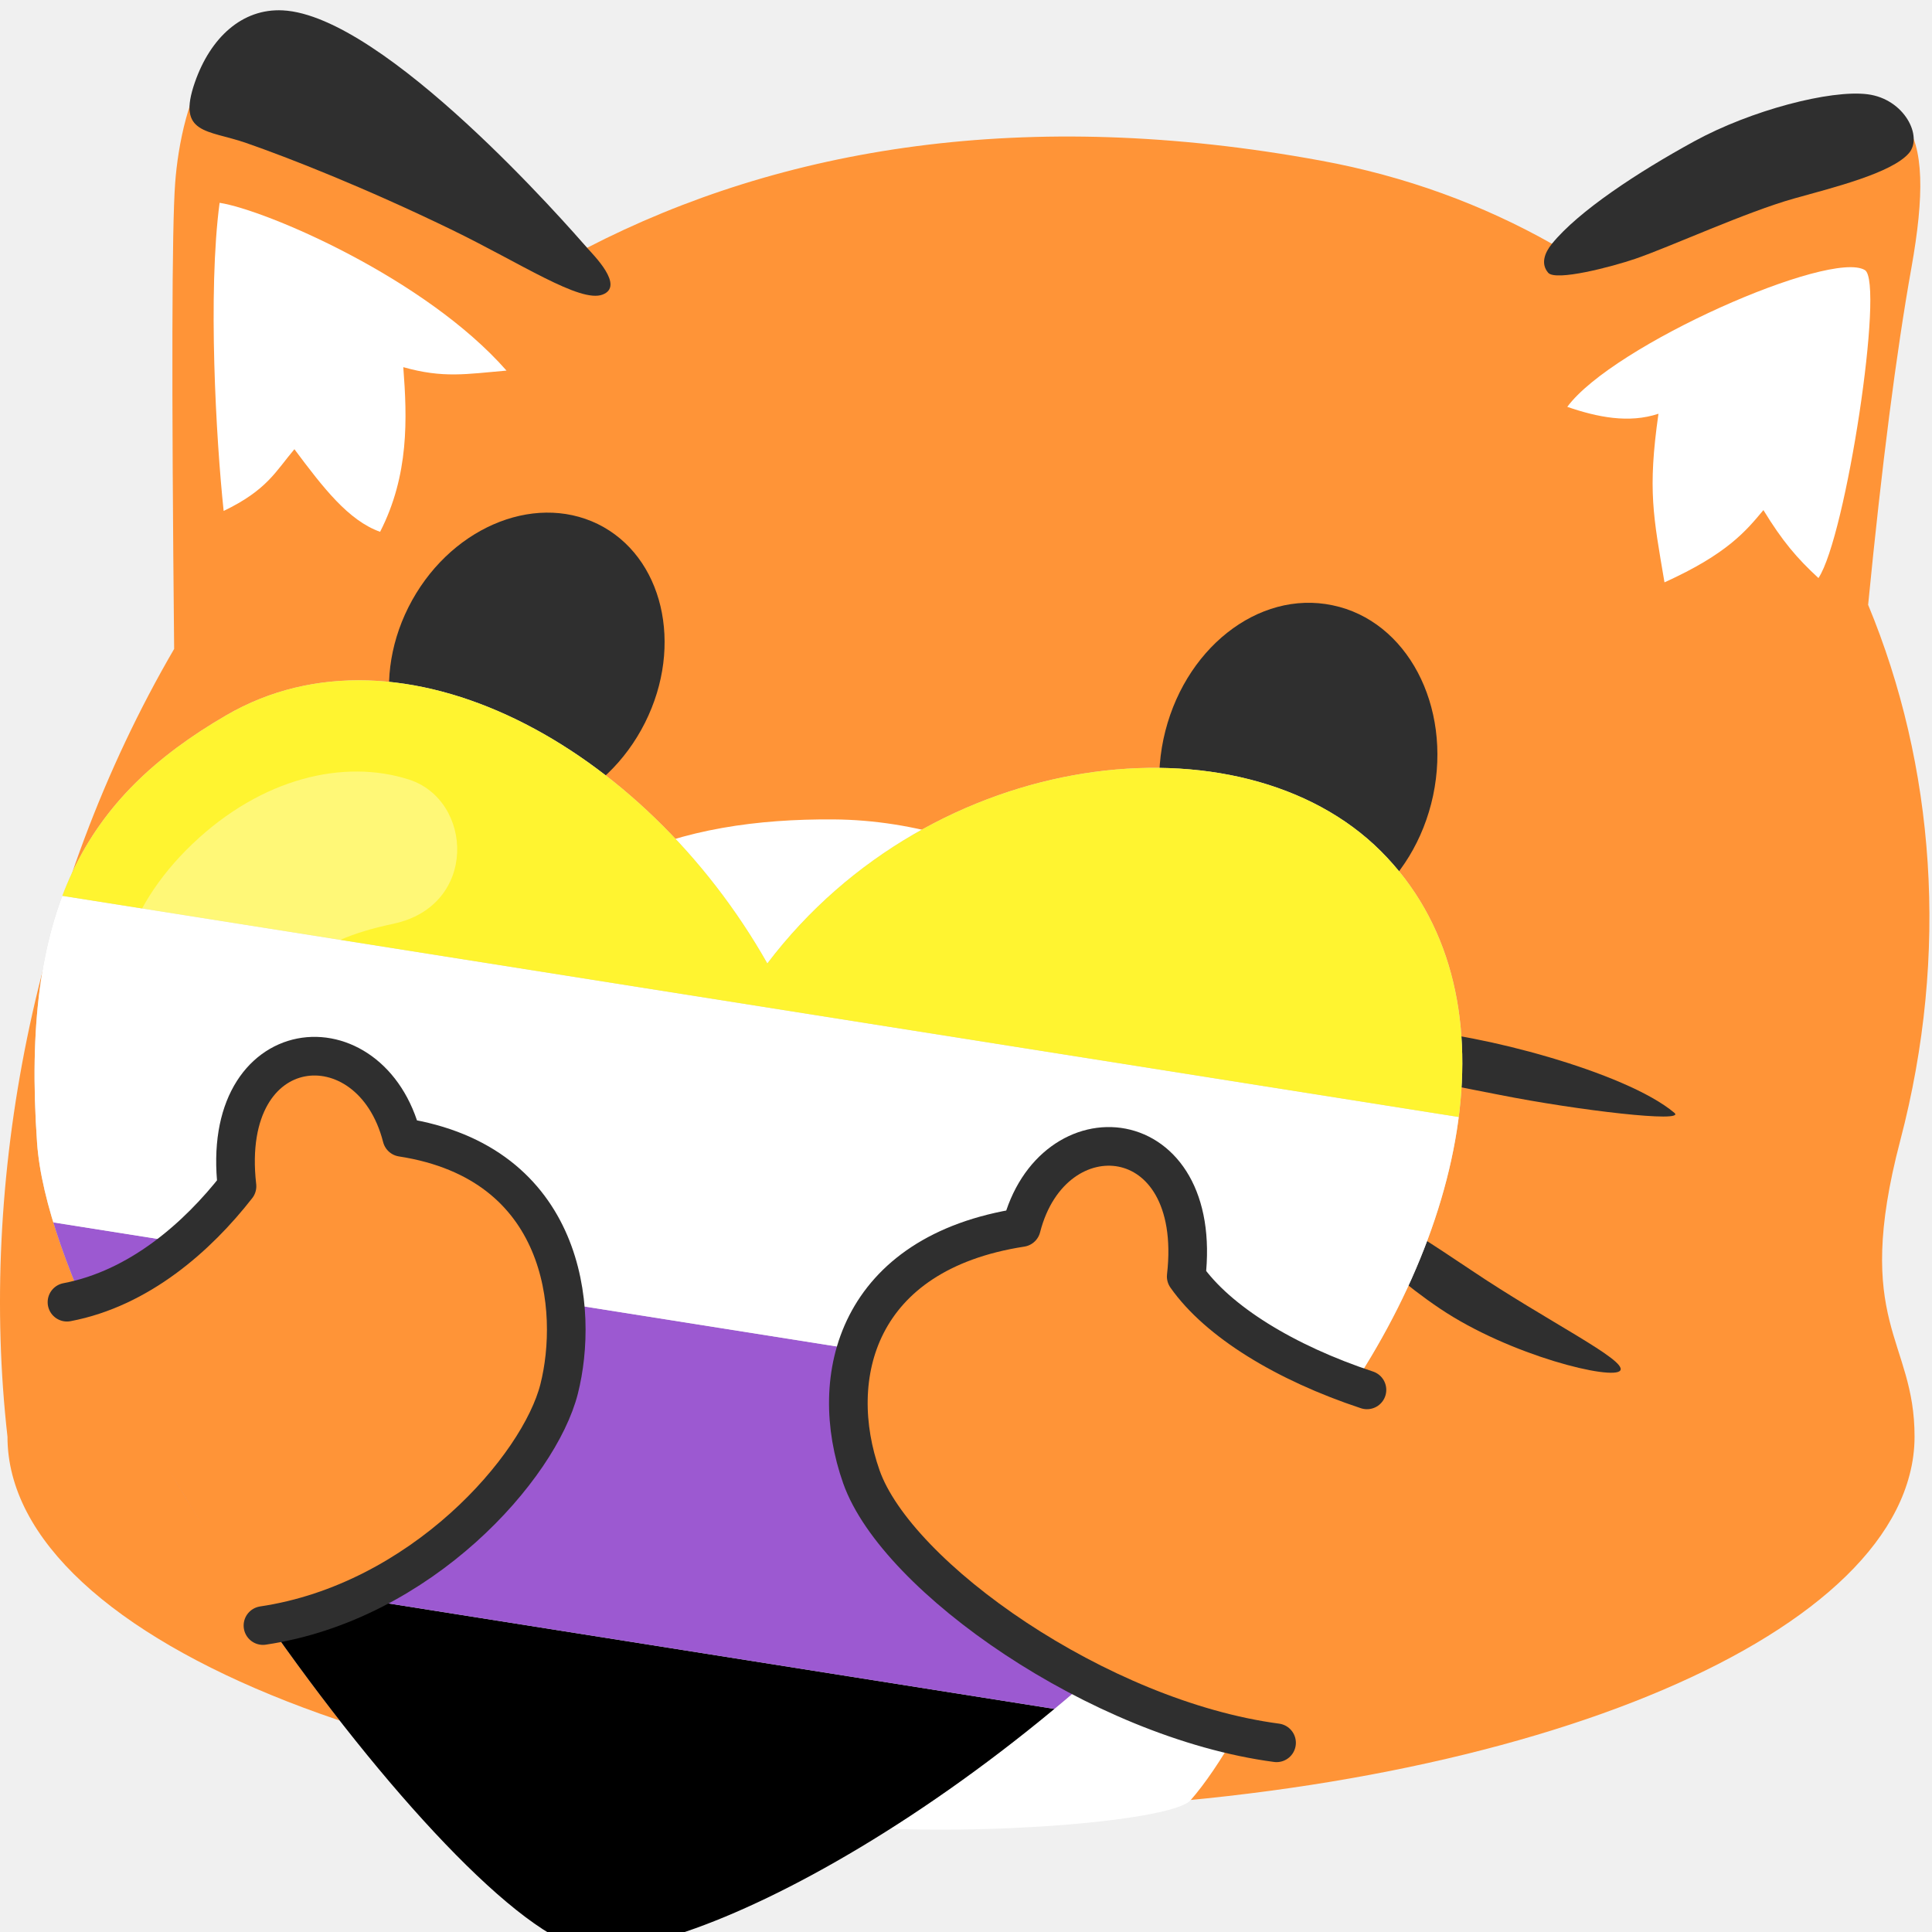
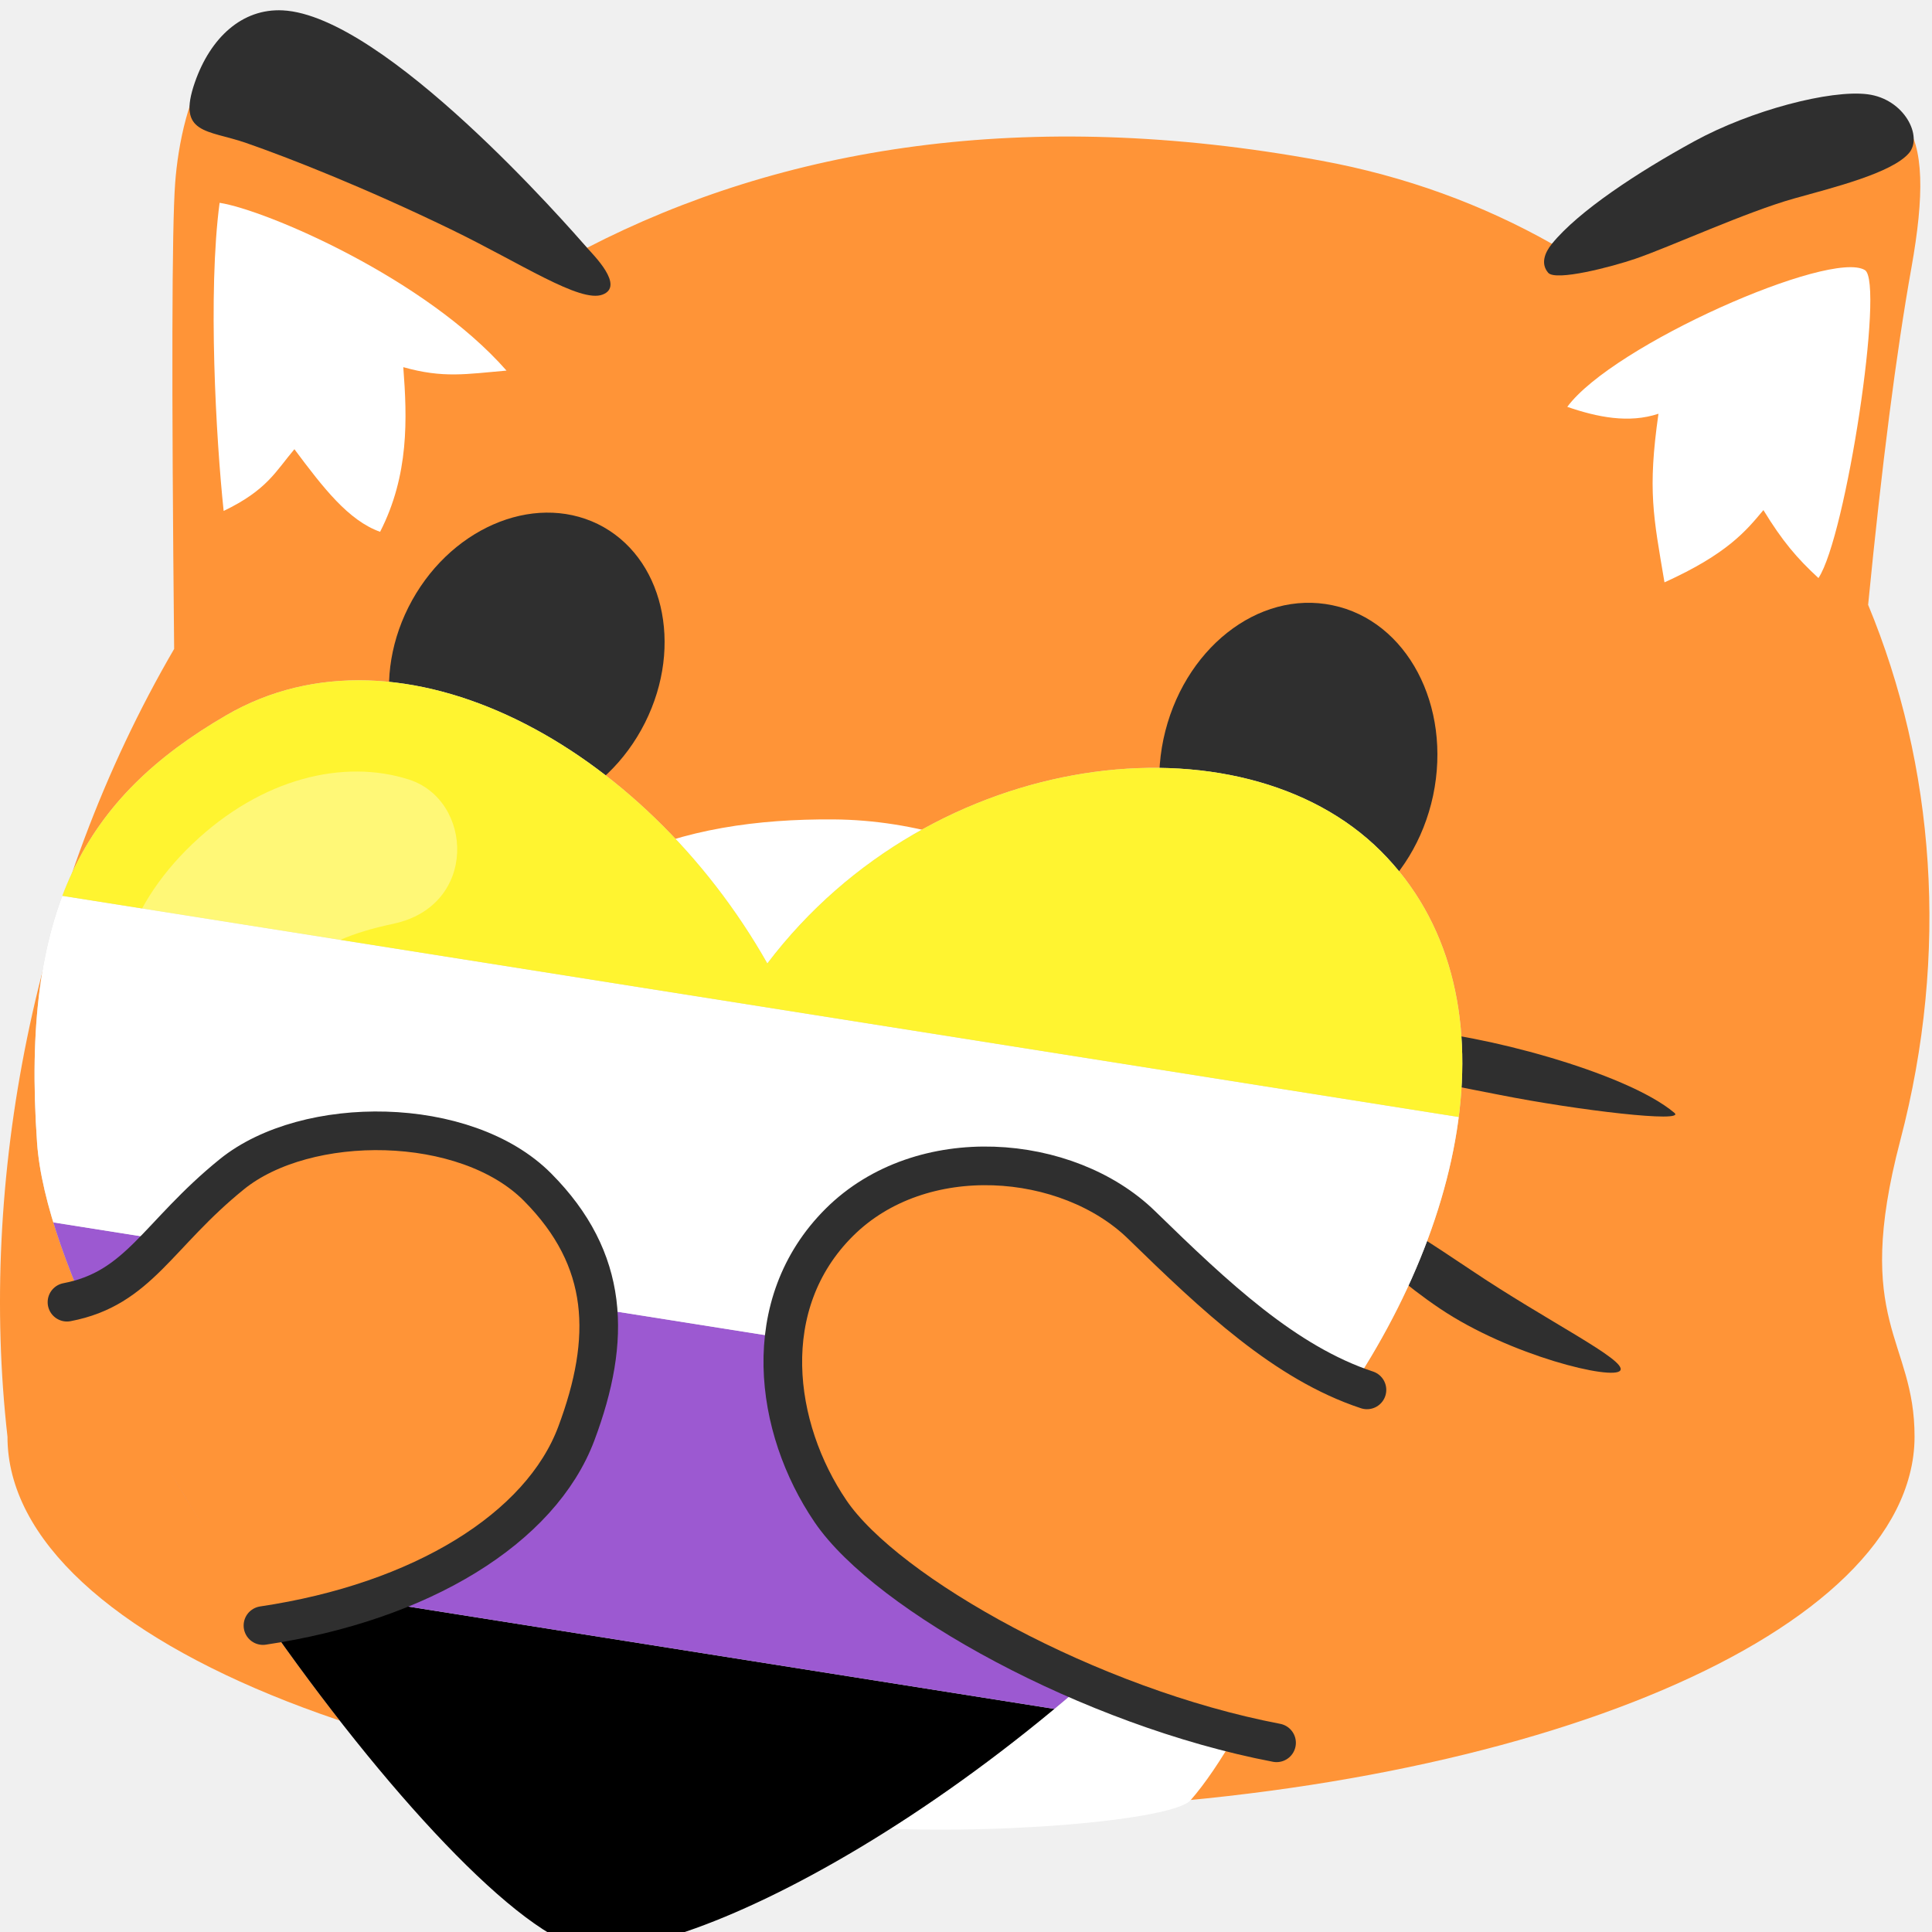
<svg xmlns="http://www.w3.org/2000/svg" width="128px" height="128px" viewBox="0 0 750 750" style="shape-rendering: geometricPrecision">
  <g id="foxcat-nonbinary-heart">
    <g id="foxcatblob" transform="translate(0,8.508816)" fill="none">
      <g id="Body">
        <path id="body" fill="#ff9437" d="M227.907,87.691 C303.535,48.64 398.331,32.785 512.805,53.856 C545.561,59.865 575.596,70.937 602.463,86.121 C630.355,64.247 659.534,48.037 690,37.491 C742,19.491 752,39.491 742,95.491 C736.144,128.284 730.546,171.877 725.204,226.273 C751.04,288.613 756.818,361.338 737.696,434.165 C718.989,505.308 743.284,511.074 743.226,549.205 C743.226,554.207 742.578,559.15 741.284,564.034 C722.342,637.236 564.748,694.491 373.093,694.491 C168.614,694.491 2.902,629.41 2.902,549.205 C-8.3,450.296 12.857,337.343 67.602,243.405 C66.574,140.127 66.707,79.822 68,62.491 C70.162,33.524 84,-23.509 137,10.491 C169.904,31.599 200.206,57.333 227.907,87.691 Z" />
        <path id="stomach-floof" fill="white" d="m 130.764,508.453 c 14.299,6.367 21.31,11.98 32.57,26.136 -13.297,-33.305 -14.393,-89.969 13.681,-144.854 32.913,-64.345 87.574,-80.551 146.506,-80.15 62.914,0.428 128.613,39.441 152.426,104.493 24.409,66.679 20.551,124.35 -0.489,142.28 21.226,-5.446 25.183,-7.569 38.938,-8.014 2.894,46.543 -29.825,116.329 -52.21,141.991 -6.785,7.779 -78.321,14.257 -134.308,10.153 -55.987,-4.103 -156.123,-20.307 -161.521,-30.73 -27.187,-52.497 -31.142,-104.123 -35.594,-161.305 z" />
        <path id="ear-floof-right" fill="white" d="m 86.821,189.842 c -2.952,-27.83 -6.196,-84.866 -1.572,-119.62 17.738,2.73 79.763,29.115 111.38,65.136 -15.75,1.353 -24.507,3.039 -40.071,-1.336 1.527,19.895 2.275,41.883 -9.003,63.919 -12.299,-4.394 -22.025,-17.019 -33.268,-32.068 -7.346,8.682 -10.584,15.833 -27.467,23.969 z" />
        <path id="ear-floof-left" fill="white" d="m 608.417,149.437 c 17.698,-24.043 102.243,-61.188 115.539,-53.095 7.68,4.675 -7.346,103.518 -18.032,119.546 -8.348,-7.68 -14.025,-14.359 -21.371,-26.38 -6.679,8.014 -14.025,17.03 -38.402,28.05 -4.341,-25.712 -6.578,-35.686 -2.337,-65.45 -11.539,3.824 -23.709,1.336 -35.396,-2.671 z" />
        <path id="ear-contour-right" fill="#2f2f2f" d="m 75.639,23.485 c -7.058,20.313 4.963,18.308 19.906,23.5 16.509,5.736 45.949,17.284 79.498,33.544 27.215,13.19 50.146,28.648 58.873,25.324 8.727,-3.324 -3.66,-15.471 -6.01,-18.162 C 220.881,79.646 149.297,-2.467 109.773,-4.484 94.005,-5.288 81.681,6.097 75.639,23.485 Z" />
        <path id="ear-contour-left" fill="#2f2f2f" d="m 600.991,97.362 c 2.929,3.431 24.868,-2.333 33.884,-5.427 13.65,-4.683 43.157,-18.233 61.621,-23.394 15.205,-4.25 37.864,-9.849 44.556,-17.605 5.516,-6.394 -1.717,-21.053 -16.119,-22.859 -14.402,-1.805 -45.166,6.196 -67.21,18.255 -22.043,12.059 -44.972,27.148 -55.26,39.789 -2.905,3.569 -4.401,7.81 -1.472,11.241 z" />
      </g>
      <g id="eyes" transform="translate(33,190.4912)">
        <path id="left-eye" d="m 523.331,109.834 c -7.4,34.708 -36.728,57.983 -65.513,51.959 -28.989,-6.093 -46.436,-39.157 -39.172,-73.865 7.4,-34.776 36.728,-58.051 65.649,-51.959 28.853,5.956 46.368,38.952 39.036,73.865 z" style="fill:#2f2f2f" />
        <path id="right-eye" d="M 125.552,36.727 C 140.801,6.428 173.708,-7.921 199.056,4.426 224.338,16.839 232.565,51.342 217.382,81.574 202.2,111.806 169.36,126.222 144.012,113.809 118.73,101.395 110.437,66.825 125.552,36.727 Z" style="fill:#2f2f2f" />
      </g>
      <g id="whiskers" transform="translate(33,190.4912)">
        <g transform="translate(0.391648,152.6595)" style="fill:#2f2f2f">
          <path id="Right-bottom-wisker" d="m 483.608,112.341 c 2.536,-3.92 24.188,8.94 54,29 29.812,20.06 60.606,34.972 58,39 -2.606,4.028 -42.805,-5.701 -70,-24 -27.195,-18.299 -44.536,-40.08 -42,-44 z" />
          <path id="Right-top-wisker" d="m 491.608,57.341 c -2,-6 -2,-10 23,-9 25,1 83,16 102,32 4.699,3.957 -37.129,-0.875 -68,-7 -30.871,-6.125 -55,-10 -57,-16 z" />
          <path id="Left-bottom-wisker" d="m 117.608,60.341 c -19,21 -52,36 -84,53 -32,17 -49.439,8.263 -14,-13 35.439,-21.263 84,-43 98,-40 z" />
          <path id="Left-top-wisker" d="M 122.608,0.341 C 69.608,-1.659 15.608,5.341 6.608,16.341 c 0,3.438 103,3 116,0 13,-3 8.636,-15.674 0,-16 z" />
        </g>
      </g>
      <g id="mouth" transform="translate(33,190.4912)">
        <path d="m 196,176 c 13.333,47.333 23,71.333 29,72 6,0.667 26.667,-18 62,-56 27.333,46 43.667,71.333 49,76 5.333,4.667 28,-15.667 68,-61" style="stroke:#2f2f2f;stroke-width:30;stroke-linecap:round;stroke-linejoin:round" />
      </g>
      <g>
        <g transform="translate(13 255)">
          <defs>
            <path d="M523.079 66.934c54.087 54.088 33.802 149.947-23.638 225.507C403 420 266 495 217.379 493.369c-48.621-1.631-209.603-222.173-215.99-313.27C-5 89 20 46 74.858 14.147 142.991-25.411 237 26 284.876 110.508 349 26 468.99 12.847 523.079 66.934z" id="a" />
          </defs>
          <mask id="b" fill="#fff">
            <use href="#a" />
          </mask>
          <use fill="#D8D8D8" href="#a" />
          <g mask="url(#b)">
            <path fill="#000" d="M-182.118 308.275l827.683 131.092-19.672 124.202-827.682-131.092z" />
            <path fill="#9C59D1" d="M-162.446 184.073l827.683 131.092-19.672 124.202-827.683-131.092z" />
            <path fill="#FFF" d="M-142.774 59.871l827.682 131.092-19.671 124.202-827.683-131.092z" />
            <path fill="#FFF430" d="M-123.103-64.33L704.58 66.761l-19.672 124.201-827.682-131.092z" />
          </g>
        </g>
        <path d="M74.715 319.095c-27.016 25.776-34 56-25 79s44 23 52-3 18-38 51-45 31-48 6-56-56.985-.776-84 25z" fill-opacity=".34" fill="#FFF" />
      </g>
      <g>
-         <path id="right-arm" fill="#ff9437" stroke="#2f2f2f" stroke-width="15" stroke-linecap="round" stroke-linejoin="round" d="m 26,497 c 28,-5.333 50.638,-25.317 66,-45 -7,-61 52,-66 64,-19 63.802,9.861 68.785,67.112 61.059,97.66 -7.726,30.548 -53.617,82.745 -114.981,91.87" />
-         <path id="left-arm" fill="#ff9437" stroke="#2f2f2f" stroke-width="15" stroke-linecap="round" stroke-linejoin="round" d="m 530.651,531.043 c -31.778,-10.528 -57.873,-26.529 -70.162,-44.029 7,-61 -52,-66 -64,-19 -63.802,9.861 -75.802,57.929 -62.099,96.783 13.704,38.854 92.247,94.121 161.167,103.247" />
+         <path id="right-arm" fill="#ff9437" stroke="#2f2f2f" stroke-width="15" stroke-linecap="round" stroke-linejoin="round" d="m 26,497 c 28,-5.333 35.081,-26.258 64,-49.667 28.919,-23.409 90.773,-23.093 118.676,5.004 27.903,28.098 28.852,58.816 15.051,95.66 -13.801,36.844 -60.285,65.408 -121.648,74.534" />
+         <path id="left-arm" fill="#ff9437" stroke="#2f2f2f" stroke-width="15" stroke-linecap="round" stroke-linejoin="round" d="m 530.651,531.043 c -31.778,-10.528 -58.849,-36.117 -87.498,-64.032 -28.649,-27.915 -85.442,-32.761 -117.343,-0.997 -31.901,31.764 -25.384,79.793 -3.422,112.119 21.962,32.326 100.915,76.118 173.169,89.911" />
      </g>
    </g>
  </g>
</svg>
